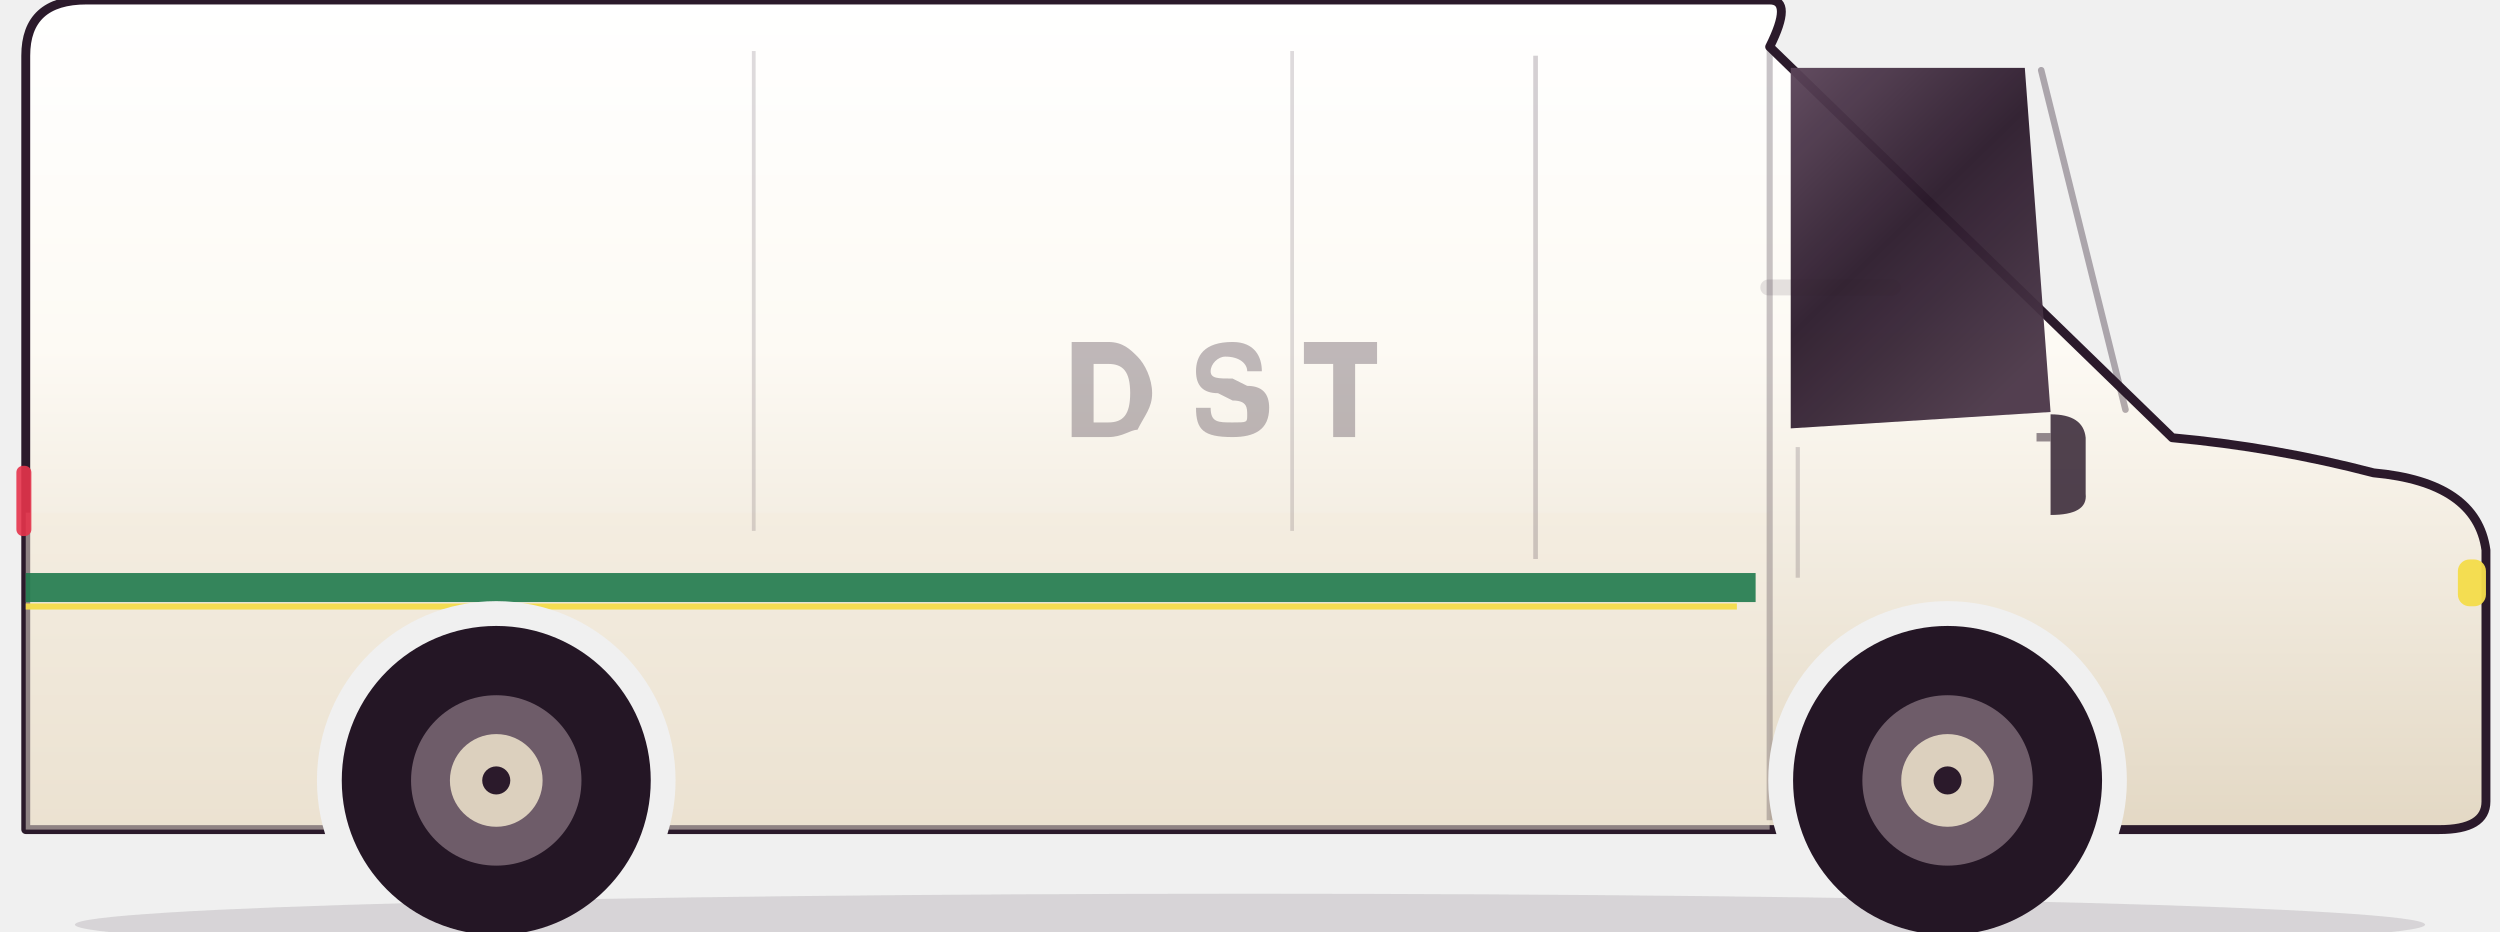
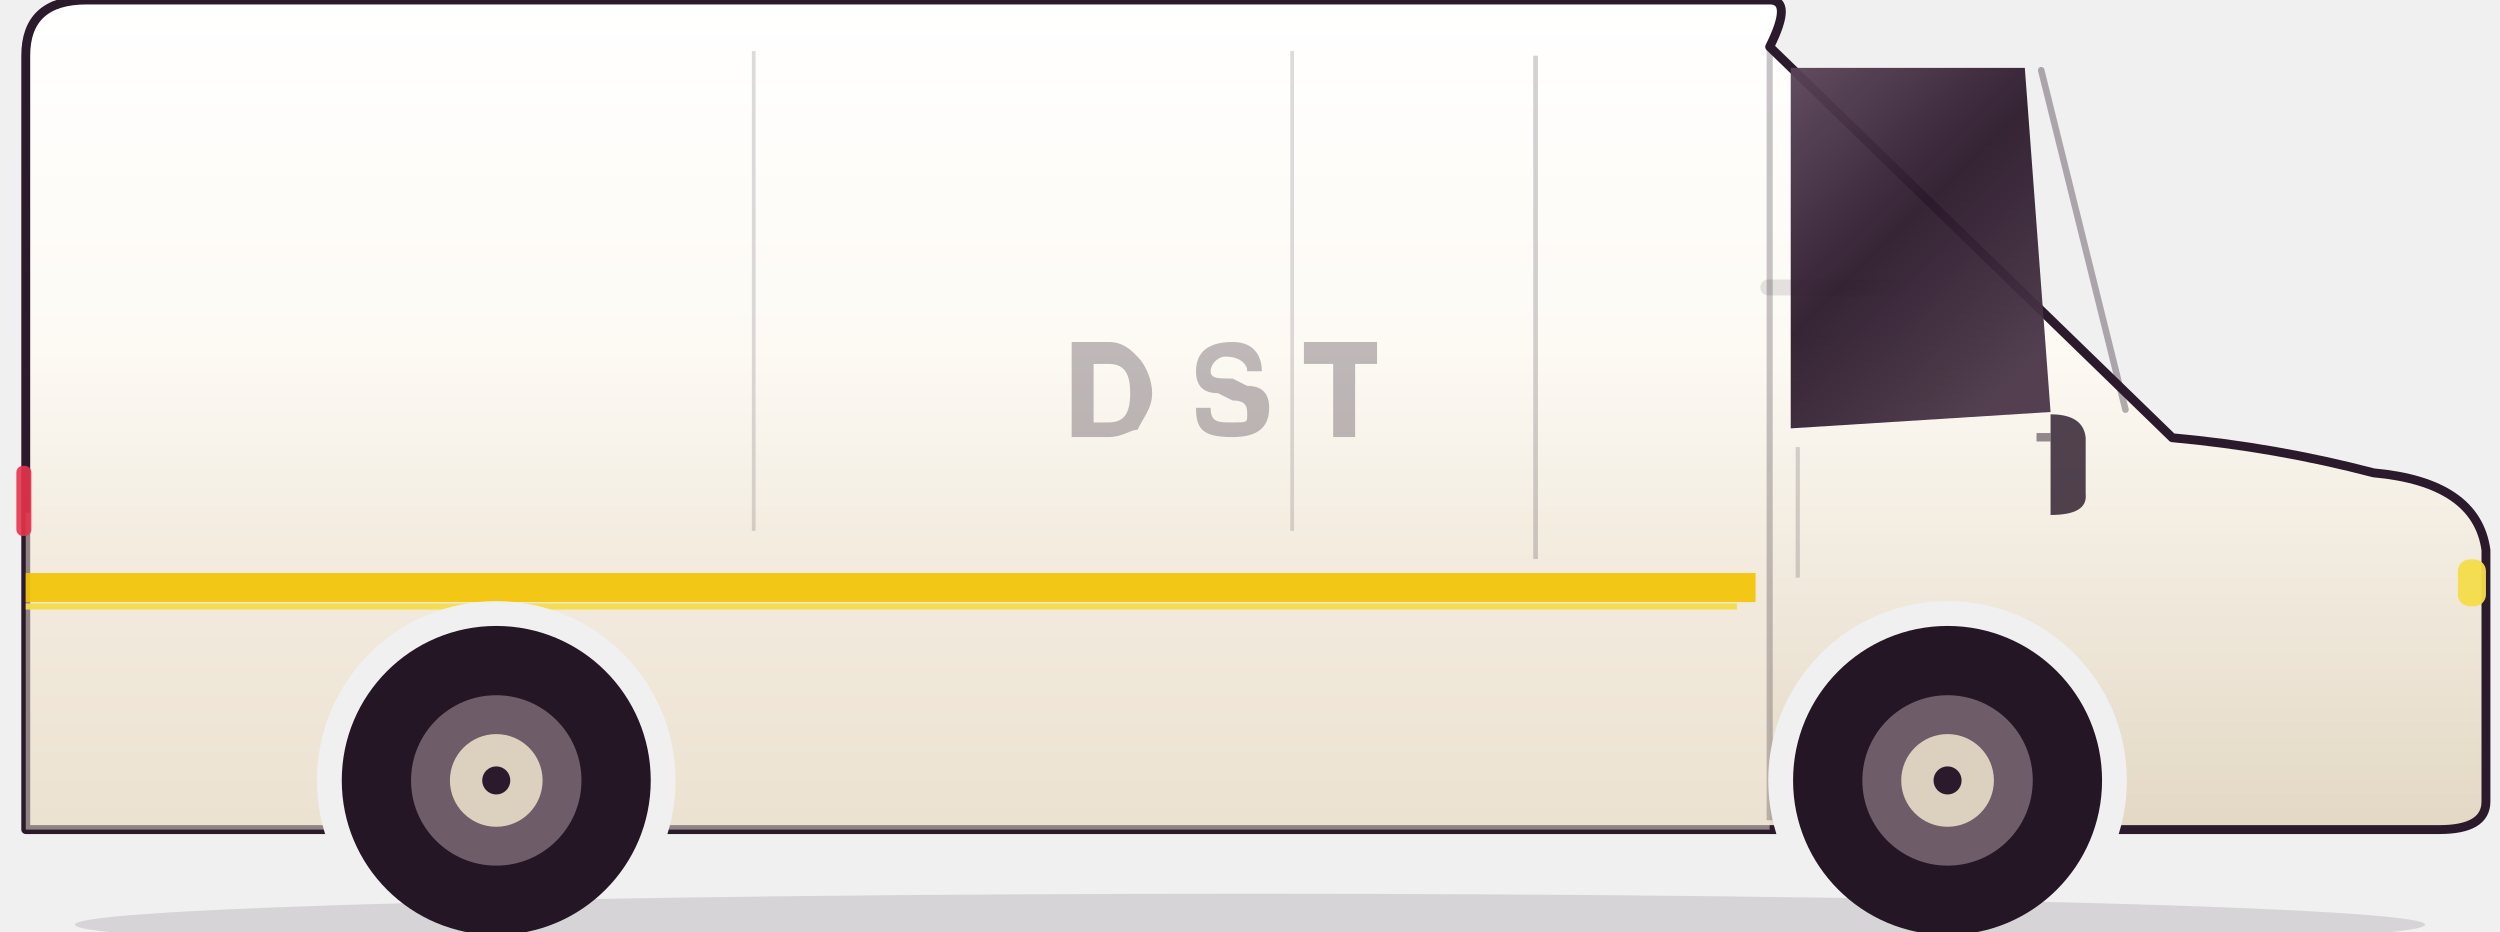
<svg xmlns="http://www.w3.org/2000/svg" viewBox="0 0 5.34 1.99" preserveAspectRatio="xMaxYMax meet">
  <defs>
    <linearGradient id="body" x1="0" y1="0" x2="0" y2="1">
      <stop offset="0" stop-color="#FFFFFF" />
      <stop offset=".42" stop-color="#FDFAF4" />
      <stop offset="1" stop-color="#E3D8C4" />
    </linearGradient>
    <linearGradient id="glass" x1="0" y1="0" x2=".7" y2="1">
      <stop offset="0" stop-color="#5B4459" />
      <stop offset=".5" stop-color="#2B1A2B" />
      <stop offset="1" stop-color="#4A3648" />
    </linearGradient>
    <mask id="arch">
      <rect x="0" y="0" width="5.34" height="1.99" fill="#fff" />
      <circle cx="4.160" cy="1.667" r="0.383" fill="#000" />
      <circle cx="1.060" cy="1.667" r="0.383" fill="#000" />
    </mask>
    <clipPath id="bodyclip">
      <path d="M 0.055 1.772 L 0.055 0.119 Q 0.055 0.0 0.185 0.0 L 3.780 0.0 Q 3.830 0.0 3.780 0.10 L 4.640 0.935 Q 4.860 0.955 5.070 1.010 Q 5.290 1.030 5.310 1.175 L 5.310 1.712 Q 5.310 1.772 5.210 1.772 L 0.055 1.772 Z" />
    </clipPath>
  </defs>
  <ellipse cx="2.670" cy="1.975" rx="2.510" ry="0.066" fill="#2B1A2B" opacity=".13" />
  <g mask="url(#arch)">
    <path d="M 0.055 1.772 L 0.055 0.119 Q 0.055 0.0 0.185 0.0 L 3.780 0.0 Q 3.830 0.0 3.780 0.10 L 4.640 0.935 Q 4.860 0.955 5.070 1.010 Q 5.290 1.030 5.310 1.175 L 5.310 1.712 Q 5.310 1.772 5.210 1.772 L 0.055 1.772 Z" fill="url(#body)" stroke="#2B1A2B" stroke-width="0.019" stroke-linejoin="round" />
    <g clip-path="url(#bodyclip)">
      <rect x="0" y="1.095" width="3.780" height="0.895" fill="#F3ECDE" opacity=".5" />
-       <rect x="0.02" y="1.224" width="3.730" height="0.062" fill="#1F7A4C" opacity=".9" />
+       <rect x="0.02" y="1.224" width="3.730" height="0.062" fill="#F3C300" opacity=".9" />
      <rect x="0.02" y="1.289" width="3.690" height="0.013" fill="#F5DC4A" opacity=".95" />
      <text x="2.610" y="0.935" text-anchor="middle" font-family="Helvetica, Arial, sans-serif" font-size="0.269" font-weight="700" letter-spacing="0.07" fill="#2B1A2B" opacity=".30">DST</text>
      <rect x="3.760" y="0.597" width="0.30" height="0.034" rx="0.017" fill="#2B1A2B" opacity=".12" />
    </g>
    <line x1="3.780" y1="0.100" x2="3.780" y2="1.752" stroke="#2B1A2B" stroke-width="0.013" opacity=".26" />
    <line x1="1.610" y1="0.109" x2="1.610" y2="1.134" stroke="#2B1A2B" stroke-width="0.008" opacity=".16" />
    <line x1="2.760" y1="0.109" x2="2.760" y2="1.134" stroke="#2B1A2B" stroke-width="0.008" opacity=".16" />
    <line x1="3.280" y1="0.119" x2="3.280" y2="1.194" stroke="#2B1A2B" stroke-width="0.010" opacity=".20" />
    <line x1="3.840" y1="0.955" x2="3.840" y2="1.234" stroke="#2B1A2B" stroke-width="0.009" opacity=".18" />
  </g>
  <path d="M 3.825 0.145 L 4.325 0.145 L 4.380 0.880 L 3.825 0.915 Z" fill="url(#glass)" opacity=".95" />
  <path d="M 4.360 0.15 L 4.540 0.875" stroke="#2B1A2B" stroke-width="0.014" stroke-linecap="round" opacity=".35" />
  <path d="M 4.380 0.885 q 0.07 0 0.075 0.05 v 0.12 q 0.005 0.045 -0.075 0.045 z" fill="#2B1A2B" opacity=".82" />
  <path d="M 4.350 0.925 h 0.03 v 0.018 h -0.03 z" fill="#2B1A2B" opacity=".5" />
  <rect x="5.250" y="1.195" width="0.06" height="0.10" rx="0.025" fill="#F5DC4A" opacity=".95" />
  <rect x="0.035" y="0.995" width="0.032" height="0.15" rx="0.014" fill="#E5334B" opacity=".9" />
  <circle cx="4.160" cy="1.667" r="0.330" fill="#241625" />
  <circle cx="4.160" cy="1.667" r="0.182" fill="#6E5C69" />
  <circle cx="4.160" cy="1.667" r="0.099" fill="#DCD0BE" />
  <circle cx="4.160" cy="1.667" r="0.030" fill="#2B1A2B" />
  <circle cx="1.060" cy="1.667" r="0.330" fill="#241625" />
  <circle cx="1.060" cy="1.667" r="0.182" fill="#6E5C69" />
  <circle cx="1.060" cy="1.667" r="0.099" fill="#DCD0BE" />
  <circle cx="1.060" cy="1.667" r="0.030" fill="#2B1A2B" />
</svg>
